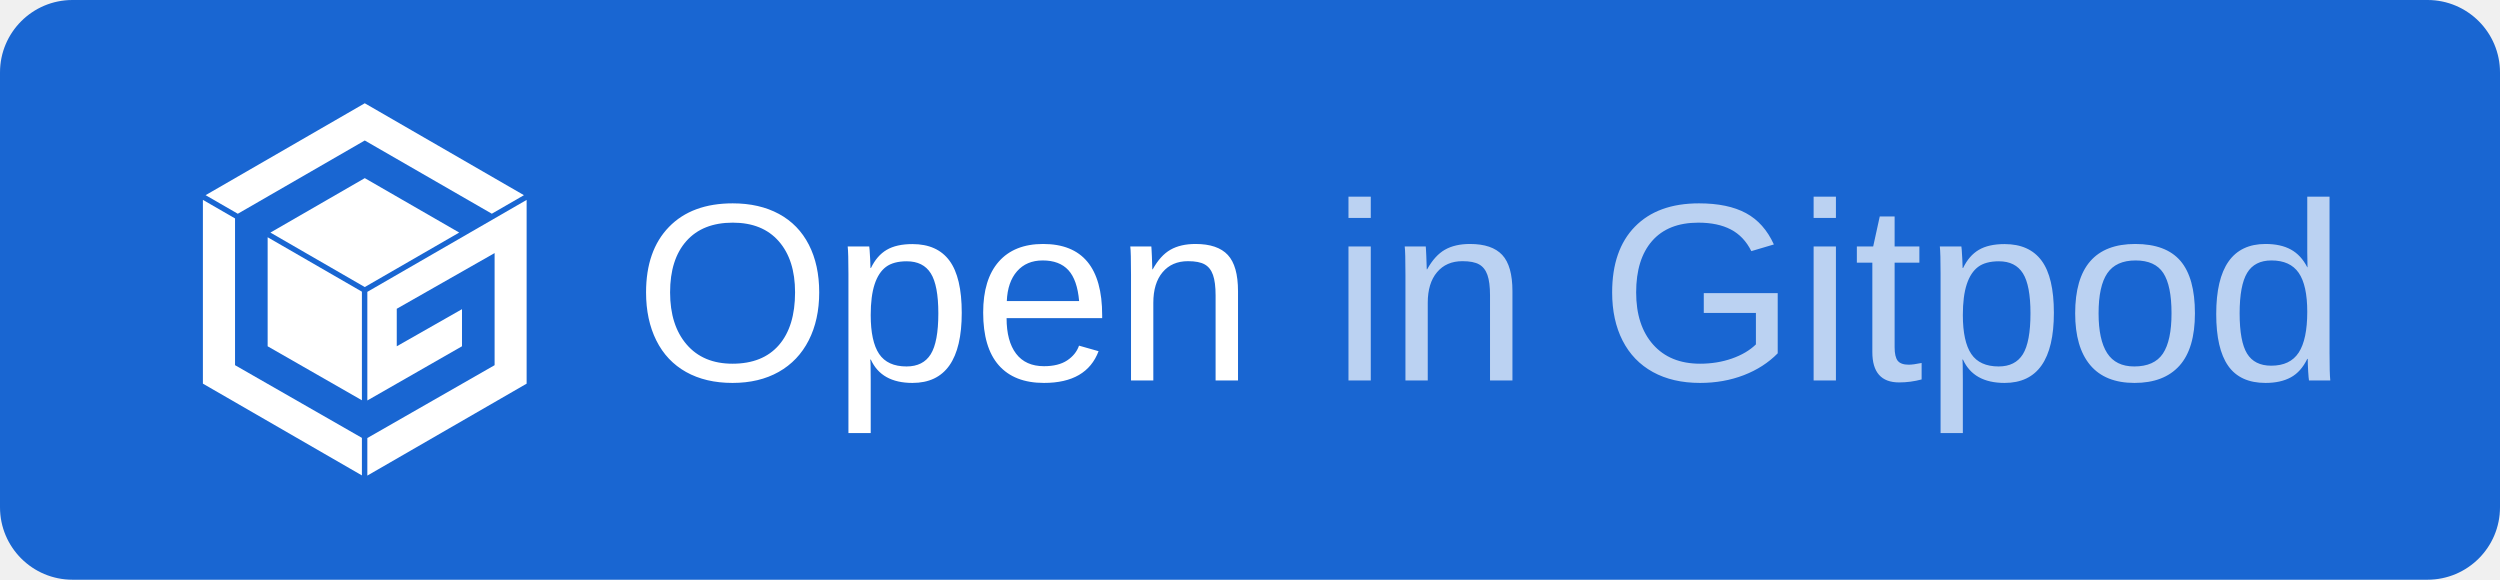
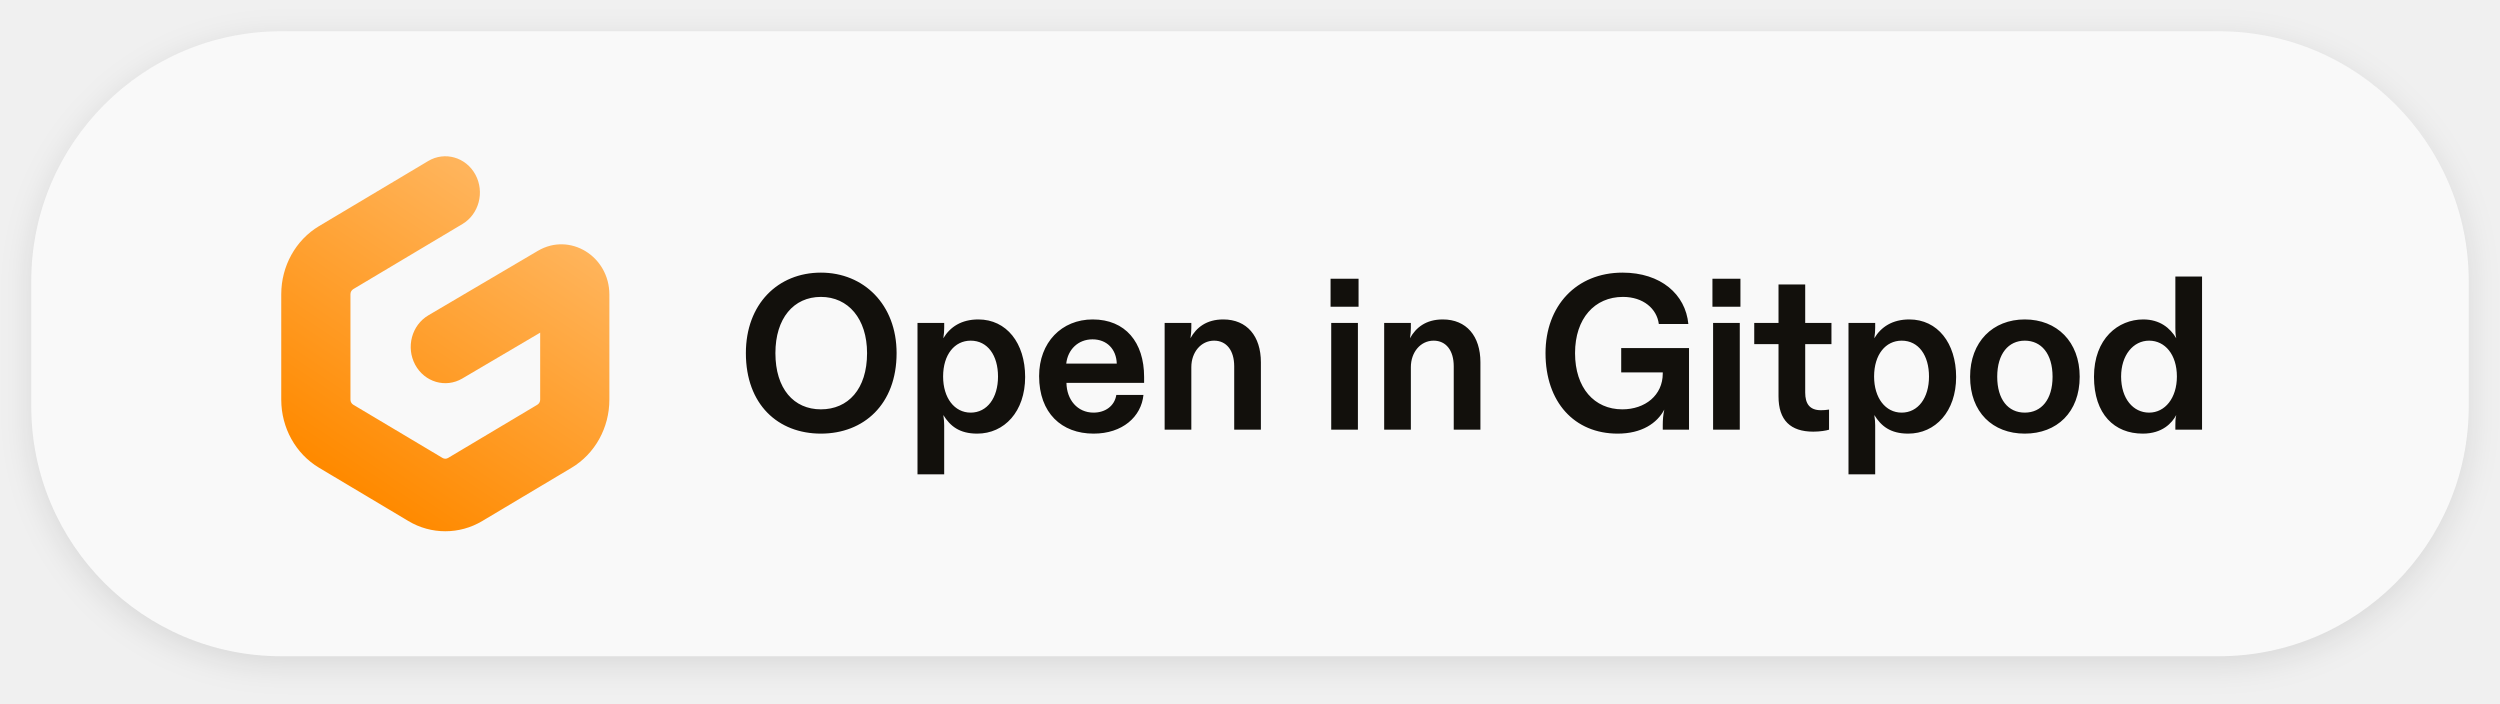
- <svg xmlns="http://www.w3.org/2000/svg" width="138" height="32" viewBox="0 0 1380 320">
-   <g fill="none" fill-rule="evenodd">
-     <rect width="1380" height="320" fill="#1966D2" rx="40" />
-     <text fill="#FFF" font-family="Arial,Helvetica,sans-serif" font-size="140" opacity=".704">
-       <tspan x="735" y="210">in Gitpod</tspan>
-     </text>
-     <text fill="#FFF" font-family="Arial,Helvetica,sans-serif" font-size="140">
-       <tspan x="350" y="210">Open</tspan>
-     </text>
-     <g fill="#FFF">
-       <path d="M129.74 201.58v-81.01L112 110.33V211.77l87.77 50.66V241.7z" />
-       <path d="M199.77 220.95V161l-52.03-30.04v60.19zM201.35 77.55l70.14 40.42 17.72-10.23L201.35 57l-87.86 50.73 17.78 10.26z" />
-       <path d="M253.48 128.37l-52.12-30.04-52.09 30.05 52.08 30.07zM202.77 221.06l52.25-29.92v-20.48l-36.01 20.49v-20.71l54.01-30.74v61.88l-70.25 40.21v20.74l87.93-50.75V110.35l-87.93 50.75zM201.35 160.18v.01-.01z" />
-     </g>
+ <svg xmlns="http://www.w3.org/2000/svg" width="160" height="45" fill="none">
+   <g filter="url(#filter0_d)">
+     <rect x="2" y="2" width="156" height="40" rx="16" fill="#F9F9F9" />
+     <path fill-rule="evenodd" clip-rule="evenodd" d="M30.425 11.174c.604 1.114.233 2.53-.83 3.164l-6.986 4.166a.378.378 0 00-.18.325v6.748c0 .134.069.258.18.325l5.714 3.407c.11.066.244.066.354 0l5.714-3.407a.378.378 0 00.18-.325V21.29l-4.986 2.936c-1.067.628-2.416.231-3.015-.886-.6-1.118-.22-2.532.846-3.16l7.008-4.127c2.048-1.206 4.576.345 4.576 2.806v6.718c0 1.803-.924 3.467-2.42 4.36l-5.713 3.407a4.596 4.596 0 01-4.734 0l-5.714-3.408C18.924 29.044 18 27.38 18 25.576V18.83c0-1.803.924-3.467 2.42-4.36l6.985-4.165c1.063-.634 2.415-.245 3.02.87z" fill="url(#paint0_linear)" />
+     <path fill="#F9F9F9" d="M47 12.5h95v-1H47z" />
+     <path d="M52.538 27.752c2.744 0 4.844-1.876 4.844-5.152 0-3.108-2.1-5.152-4.844-5.152s-4.802 2.002-4.802 5.152c0 3.29 2.058 5.152 4.802 5.152zm0-1.554c-1.736 0-2.912-1.316-2.912-3.598 0-2.226 1.162-3.598 2.912-3.598s2.954 1.4 2.954 3.598c0 2.31-1.218 3.598-2.954 3.598zm7.89 4.158V27.22c0-.196-.013-.378-.055-.658.434.7 1.022 1.19 2.17 1.19 1.736 0 3.066-1.414 3.066-3.626 0-2.17-1.19-3.682-2.996-3.682-1.078 0-1.806.476-2.24 1.204.042-.28.056-.462.056-.672v-.308H58.72v9.688h1.708zm1.695-3.948c-1.036 0-1.764-.938-1.764-2.31 0-1.414.742-2.296 1.764-2.296 1.092 0 1.75.952 1.75 2.296 0 1.372-.7 2.31-1.75 2.31zm7.866 1.344c1.848 0 3.052-1.078 3.192-2.478h-1.736c-.112.714-.714 1.134-1.456 1.134-1.036 0-1.722-.826-1.736-1.904h4.97v-.378c0-2.226-1.204-3.682-3.29-3.682-1.988 0-3.43 1.47-3.43 3.626 0 2.366 1.442 3.682 3.486 3.682zm-1.75-4.48c.098-.896.756-1.554 1.68-1.554.924 0 1.526.63 1.554 1.554H68.24zm8.006 4.228v-4.004c0-.952.616-1.694 1.456-1.694.798 0 1.288.63 1.288 1.638v4.06h1.708v-4.312c0-1.68-.896-2.744-2.408-2.744-1.078 0-1.722.518-2.1 1.204.042-.266.056-.476.056-.672v-.308h-1.708V27.5h1.708zm8.911-7.868h1.792V17.84h-1.792v1.792zm.042 1.036V27.5h1.708v-6.832h-1.708zm5.097 6.832v-4.004c0-.952.616-1.694 1.456-1.694.798 0 1.288.63 1.288 1.638v4.06h1.708v-4.312c0-1.68-.896-2.744-2.408-2.744-1.078 0-1.722.518-2.1 1.204.042-.266.056-.476.056-.672v-.308h-1.708V27.5h1.708zm13.238.252c1.526 0 2.52-.658 2.982-1.54-.07.322-.098.644-.098.98v.308h1.68v-5.222h-4.34v1.554h2.66v.07c0 1.4-1.134 2.296-2.59 2.296-1.792 0-3.024-1.372-3.024-3.598s1.26-3.598 3.066-3.598c1.302 0 2.17.756 2.296 1.736h1.89c-.182-1.904-1.764-3.29-4.214-3.29-2.954 0-4.928 2.128-4.928 5.152 0 3.136 1.848 5.152 4.62 5.152zm6.063-8.12h1.792V17.84h-1.792v1.792zm.042 1.036V27.5h1.708v-6.832h-1.708zm6.413 6.958c.434 0 .84-.07 1.008-.126v-1.288c-.168.028-.35.042-.518.042-.728 0-1.008-.42-1.008-1.134v-3.094h1.68v-1.358h-1.68v-2.464h-1.708v2.464h-1.554v1.358h1.554v3.346c0 1.526.77 2.254 2.226 2.254zm3.961 2.73V27.22c0-.196-.014-.378-.056-.658.434.7 1.022 1.19 2.17 1.19 1.736 0 3.066-1.414 3.066-3.626 0-2.17-1.19-3.682-2.996-3.682-1.078 0-1.806.476-2.24 1.204.042-.28.056-.462.056-.672v-.308h-1.708v9.688h1.708zm1.694-3.948c-1.036 0-1.764-.938-1.764-2.31 0-1.414.742-2.296 1.764-2.296 1.092 0 1.75.952 1.75 2.296 0 1.372-.7 2.31-1.75 2.31zm7.88 1.344c2.058 0 3.514-1.372 3.514-3.64 0-2.24-1.456-3.668-3.514-3.668-2.044 0-3.5 1.428-3.5 3.668 0 2.268 1.442 3.64 3.5 3.64zm0-1.344c-1.064 0-1.764-.84-1.764-2.296 0-1.484.728-2.31 1.764-2.31 1.05 0 1.778.826 1.778 2.31 0 1.456-.714 2.296-1.778 2.296zm7.551 1.344c1.26 0 1.876-.686 2.142-1.19-.056.238-.056.42-.056.658v.28h1.708v-9.8h-1.708v3.276c0 .21 0 .42.056.672-.392-.658-1.05-1.204-2.114-1.204-1.596 0-3.15 1.218-3.15 3.668 0 2.408 1.316 3.64 3.122 3.64zm.406-1.344c-1.022 0-1.792-.896-1.792-2.31 0-1.358.77-2.296 1.792-2.296s1.778.896 1.778 2.296c0 1.372-.756 2.31-1.778 2.31z" fill="#12100C" />
  </g>
+   <defs>
+     <linearGradient id="paint0_linear" x1="33.806" y1="13.629" x2="22.389" y2="30.86" gradientUnits="userSpaceOnUse">
+       <stop stop-color="#FFB45B" />
+       <stop offset="1" stop-color="#FF8A00" />
+     </linearGradient>
+     <filter id="filter0_d" x="0" y=".5" width="160" height="44" filterUnits="userSpaceOnUse" color-interpolation-filters="sRGB">
+       <feFlood flood-opacity="0" result="BackgroundImageFix" />
+       <feColorMatrix in="SourceAlpha" values="0 0 0 0 0 0 0 0 0 0 0 0 0 0 0 0 0 0 127 0" />
+       <feOffset dy=".5" />
+       <feGaussianBlur stdDeviation="1" />
+       <feColorMatrix values="0 0 0 0 0 0 0 0 0 0 0 0 0 0 0 0 0 0 0.1 0" />
+       <feBlend in2="BackgroundImageFix" result="effect1_dropShadow" />
+       <feBlend in="SourceGraphic" in2="effect1_dropShadow" result="shape" />
+     </filter>
+   </defs>
</svg>
